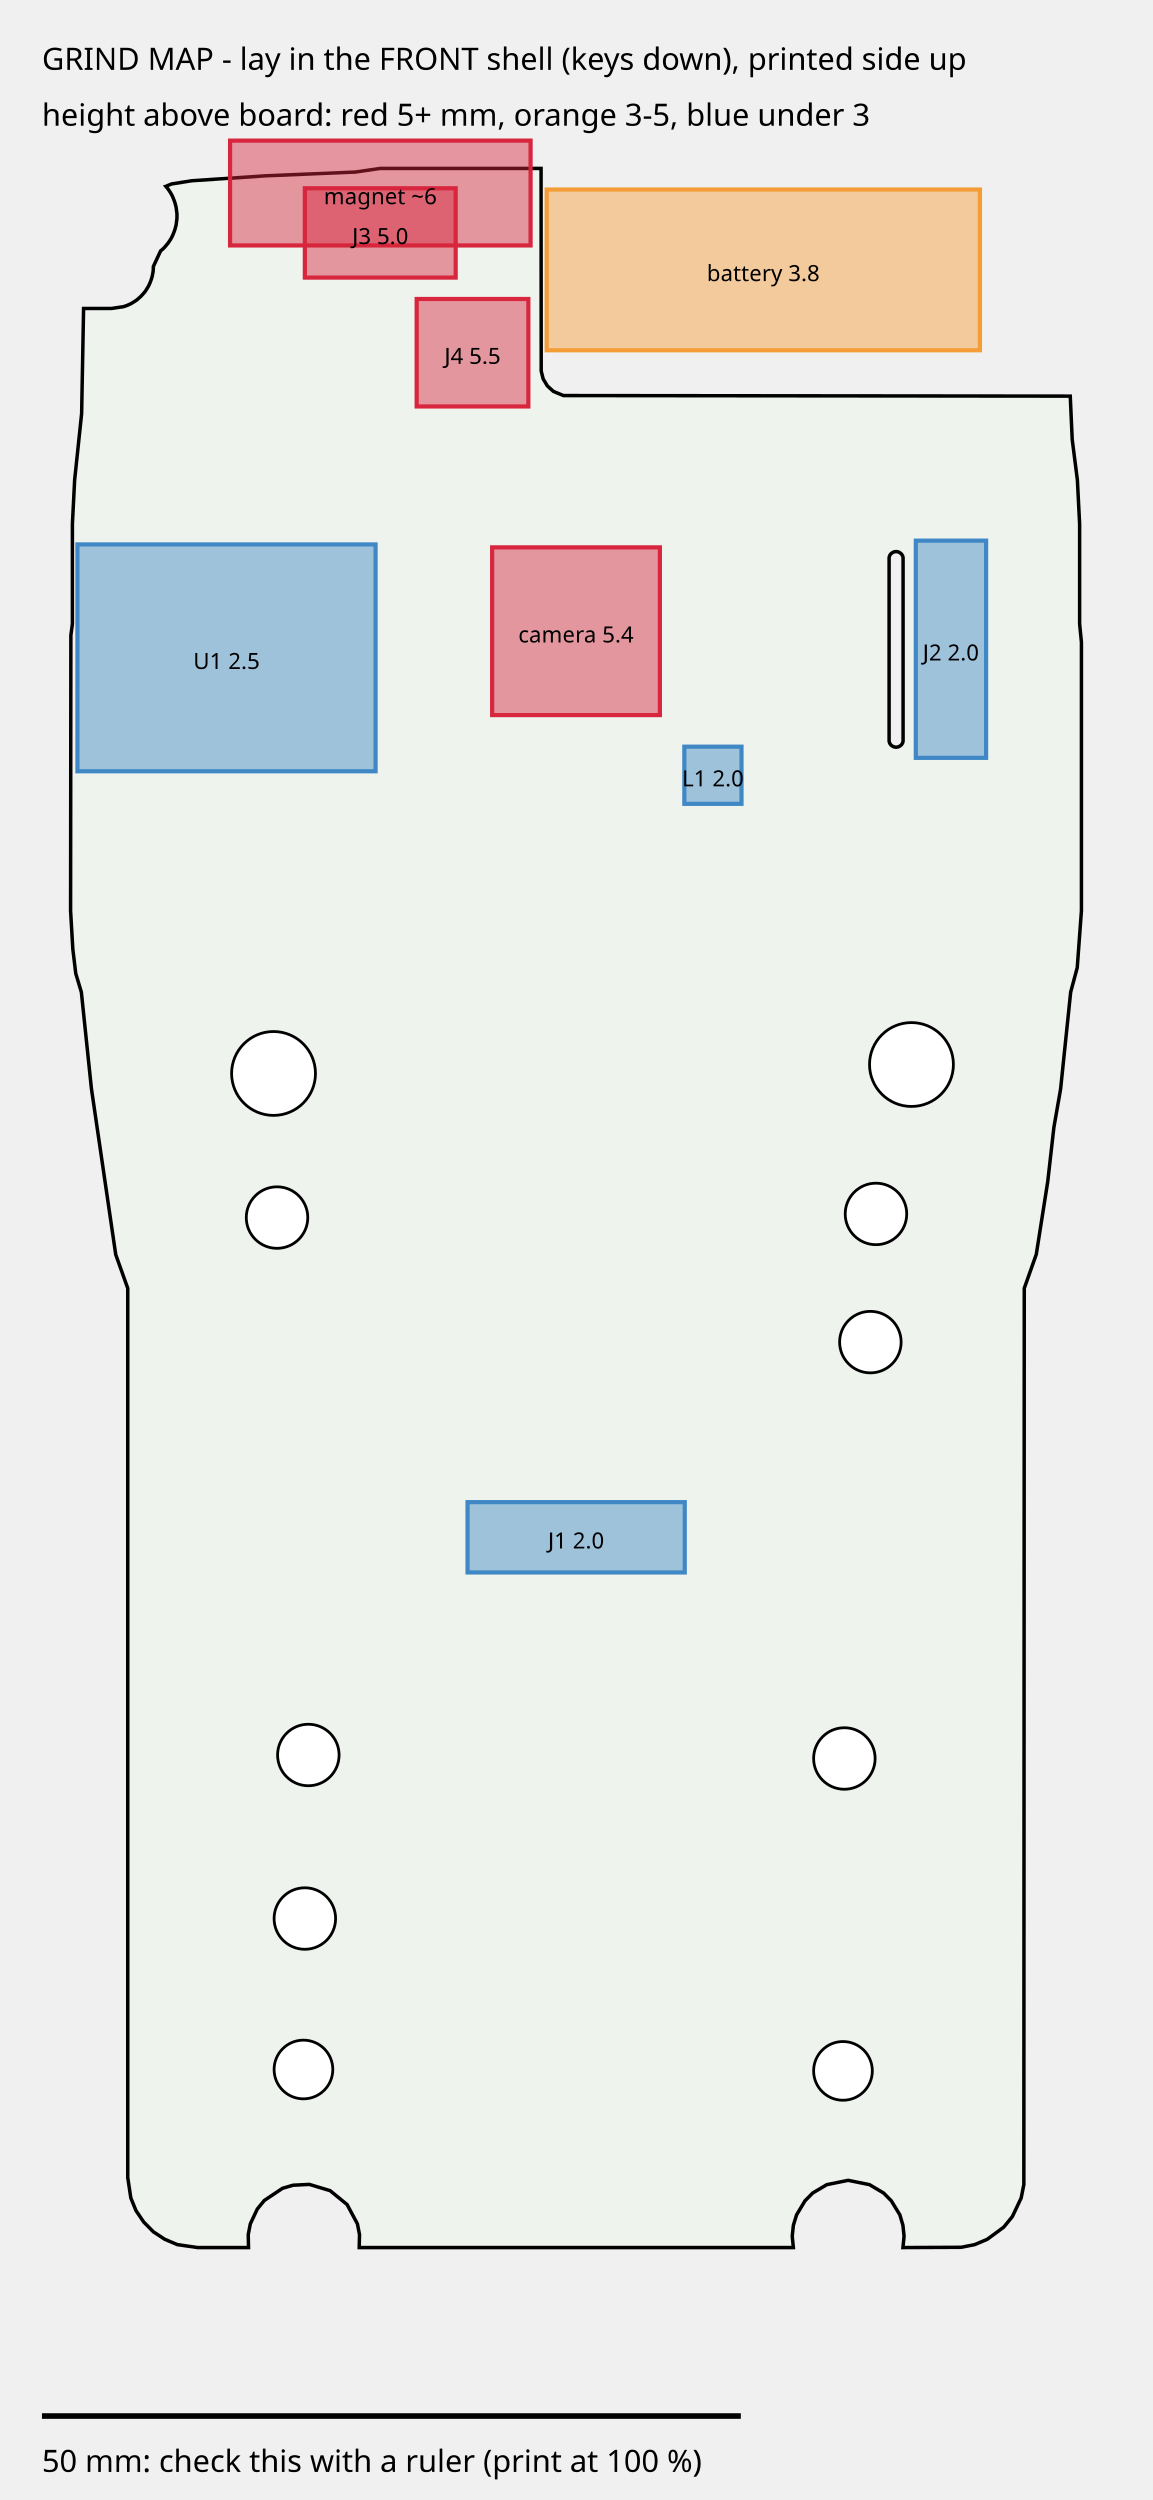
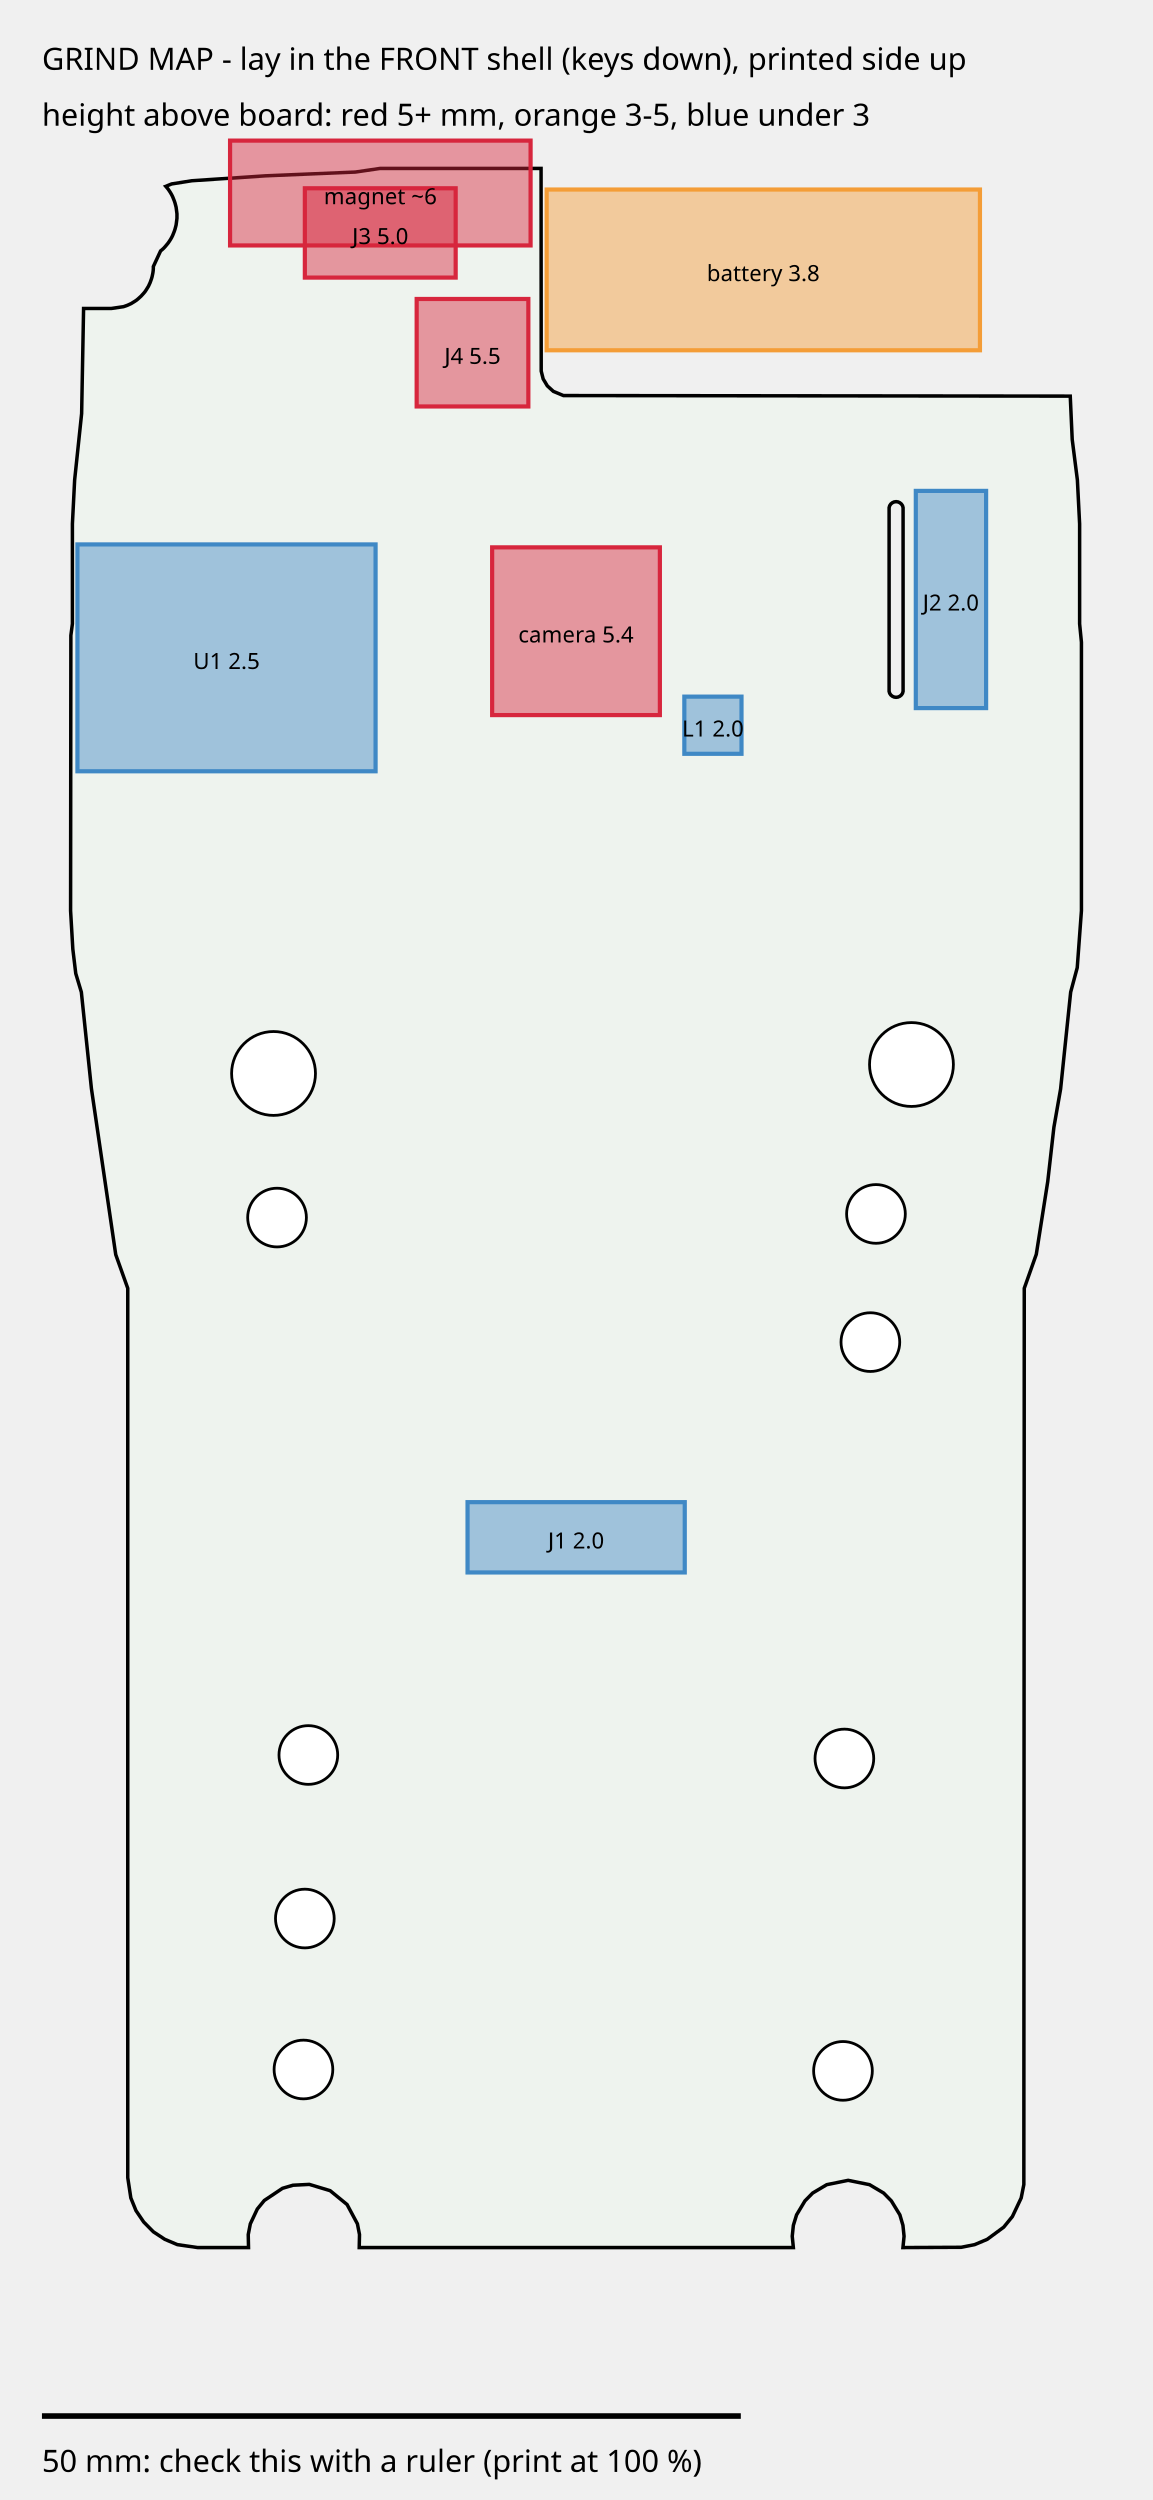
<svg xmlns="http://www.w3.org/2000/svg" width="82.42mm" height="178.86mm" viewBox="108.79 49.94 82.42 178.86">
  <style>.t{font:1.6px sans-serif;text-anchor:middle}.s{font:2.2px sans-serif}</style>
  <g>
-     <path d="M147.51,76.49 L147.65,77.05 L147.95,77.55 L148.38,77.94 L149.10,78.24 L185.36,78.28 L185.50,81.38 L185.87,84.28 L186.03,87.42 L186.03,94.57 L186.16,95.89 L186.16,115.10 L185.86,119.17 L185.39,120.92 L184.67,127.85 L184.19,130.59 L183.75,134.47 L182.93,139.68 L182.07,142.11 L182.04,206.23 L181.85,207.19 L181.22,208.52 L180.60,209.28 L179.42,210.15 L178.52,210.53 L177.56,210.72 L173.39,210.74 L173.47,209.93 L173.39,209.15 L173.17,208.40 L172.56,207.40 L172.01,206.84 L171.00,206.24 L169.47,205.93 L167.94,206.24 L166.93,206.84 L166.38,207.40 L165.78,208.40 L165.55,209.15 L165.47,209.93 L165.55,210.74 L134.49,210.74 L134.51,209.81 L134.36,209.04 L133.62,207.66 L132.41,206.67 L130.92,206.22 L129.75,206.28 L129.00,206.50 L127.70,207.37 L127.20,207.98 L126.70,209.04 L126.55,209.81 L126.57,210.74 L122.93,210.74 L121.48,210.53 L120.58,210.15 L119.76,209.61 L119.07,208.91 L118.52,208.10 L118.15,207.19 L117.93,205.74 L117.93,142.11 L117.07,139.70 L115.33,127.82 L114.61,120.92 L114.21,119.59 L114.00,117.84 L113.84,115.10 L113.86,95.40 L113.97,94.57 L113.97,87.42 L114.13,84.28 L114.63,79.53 L114.77,72.01 L116.75,72.01 L117.63,71.88 L117.77,71.83 L117.91,71.78 L118.04,71.72 L118.17,71.66 L118.30,71.58 L118.43,71.50 L118.55,71.42 L118.66,71.33 L118.77,71.23 L118.88,71.13 L118.98,71.02 L119.08,70.91 L119.17,70.80 L119.25,70.68 L119.33,70.55 L119.41,70.42 L119.47,70.29 L119.53,70.16 L119.58,70.02 L119.63,69.88 L119.67,69.74 L119.70,69.60 L119.73,69.45 L119.75,69.30 L119.76,69.16 L119.76,69.01 L120.28,67.89 L120.38,67.81 L120.50,67.70 L120.61,67.58 L120.71,67.46 L120.81,67.34 L120.90,67.21 L120.99,67.07 L121.07,66.93 L121.14,66.79 L121.20,66.64 L121.26,66.49 L121.31,66.34 L121.35,66.19 L121.39,66.03 L121.41,65.88 L121.43,65.72 L121.45,65.56 L121.45,65.40 L121.45,65.24 L121.43,65.08 L121.41,64.92 L121.39,64.77 L121.35,64.61 L121.31,64.46 L121.26,64.31 L121.20,64.16 L121.14,64.01 L121.07,63.87 L120.99,63.73 L120.90,63.59 L120.81,63.46 L120.71,63.34 L120.65,63.27 L121.07,63.10 L122.52,62.87 L127.77,62.52 L134.21,62.25 L135.98,61.99 L147.50,61.99 Z M172.76,89.42 L172.63,89.48 L172.52,89.57 L172.44,89.69 L172.40,89.83 L172.40,89.90 L172.40,102.90 L172.40,102.97 L172.44,103.11 L172.52,103.23 L172.63,103.32 L172.76,103.38 L172.90,103.40 L173.04,103.38 L173.17,103.32 L173.28,103.23 L173.36,103.11 L173.40,102.97 L173.40,102.90 L173.40,89.90 L173.40,89.83 L173.36,89.69 L173.28,89.57 L173.17,89.48 L173.04,89.42 L172.90,89.40 Z" fill="#eef3ee" fill-rule="evenodd" stroke="#000" stroke-width="0.25" />
+     <path d="M147.51,76.49 L147.65,77.05 L147.95,77.55 L148.38,77.94 L149.10,78.24 L185.36,78.28 L185.50,81.38 L185.87,84.28 L186.03,87.42 L186.03,94.57 L186.16,95.89 L186.16,115.10 L185.86,119.17 L185.39,120.92 L184.67,127.85 L184.19,130.59 L183.75,134.47 L182.93,139.68 L182.07,142.11 L182.04,206.23 L181.85,207.19 L181.22,208.52 L180.60,209.28 L179.42,210.15 L178.52,210.53 L177.56,210.72 L173.39,210.74 L173.47,209.93 L173.39,209.15 L173.17,208.40 L172.56,207.40 L172.01,206.84 L171.00,206.24 L169.47,205.93 L167.94,206.24 L166.93,206.84 L166.38,207.40 L165.78,208.40 L165.55,209.15 L165.47,209.93 L165.55,210.74 L134.49,210.74 L134.51,209.81 L134.36,209.04 L133.62,207.66 L132.41,206.67 L130.92,206.22 L129.75,206.28 L129.00,206.50 L127.70,207.37 L127.20,207.98 L126.70,209.04 L126.55,209.81 L126.57,210.74 L122.93,210.74 L121.48,210.53 L120.58,210.15 L119.76,209.61 L119.07,208.91 L118.52,208.10 L118.15,207.19 L117.93,205.74 L117.93,142.11 L117.07,139.70 L115.33,127.82 L114.61,120.92 L114.21,119.59 L114.00,117.84 L113.84,115.10 L113.86,95.40 L113.97,94.57 L113.97,87.42 L114.13,84.28 L114.63,79.53 L114.77,72.01 L116.75,72.01 L117.63,71.88 L117.77,71.83 L117.91,71.78 L118.04,71.72 L118.17,71.66 L118.30,71.58 L118.43,71.50 L118.55,71.42 L118.66,71.33 L118.77,71.23 L118.88,71.13 L118.98,71.02 L119.08,70.91 L119.17,70.80 L119.25,70.68 L119.33,70.55 L119.41,70.42 L119.47,70.29 L119.53,70.16 L119.58,70.02 L119.63,69.88 L119.67,69.74 L119.70,69.60 L119.73,69.45 L119.75,69.30 L119.76,69.16 L119.76,69.01 L120.28,67.89 L120.38,67.81 L120.50,67.70 L120.61,67.58 L120.71,67.46 L120.81,67.34 L120.90,67.21 L120.99,67.07 L121.07,66.93 L121.14,66.79 L121.20,66.64 L121.26,66.49 L121.31,66.34 L121.35,66.19 L121.39,66.03 L121.41,65.88 L121.43,65.72 L121.45,65.56 L121.45,65.40 L121.45,65.24 L121.43,65.08 L121.41,64.92 L121.39,64.77 L121.35,64.61 L121.31,64.46 L121.26,64.31 L121.20,64.16 L121.14,64.01 L121.07,63.87 L120.99,63.73 L120.90,63.59 L120.81,63.46 L120.71,63.34 L120.65,63.27 L121.07,63.10 L122.52,62.87 L127.77,62.52 L134.21,62.25 L135.98,61.99 L147.50,61.99 Z M172.76,85.85 L172.63,85.91 L172.52,86.00 L172.44,86.12 L172.40,86.26 L172.40,86.33 L172.40,99.33 L172.40,99.40 L172.44,99.54 L172.52,99.66 L172.63,99.75 L172.76,99.81 L172.90,99.83 L173.04,99.81 L173.17,99.75 L173.28,99.66 L173.36,99.54 L173.40,99.40 L173.40,99.33 L173.40,86.33 L173.40,86.26 L173.36,86.12 L173.28,86.00 L173.17,85.91 L173.04,85.85 L172.90,85.83 Z" fill="#eef3ee" fill-rule="evenodd" stroke="#000" stroke-width="0.25" />
    <circle cx="128.36" cy="126.74" r="3.00" fill="#fff" stroke="#000" stroke-width="0.2" />
-     <circle cx="130.85" cy="175.50" r="2.20" fill="#fff" stroke="#000" stroke-width="0.2" />
+     <circle cx="130.85" cy="175.50" r="2.10" fill="#fff" stroke="#000" stroke-width="0.2" />
    <circle cx="169.10" cy="198.10" r="2.10" fill="#fff" stroke="#000" stroke-width="0.2" />
    <circle cx="130.50" cy="198.00" r="2.10" fill="#fff" stroke="#000" stroke-width="0.2" />
    <circle cx="174.00" cy="126.10" r="3.00" fill="#fff" stroke="#000" stroke-width="0.2" />
-     <circle cx="171.06" cy="145.96" r="2.20" fill="#fff" stroke="#000" stroke-width="0.2" />
-     <circle cx="130.60" cy="187.20" r="2.20" fill="#fff" stroke="#000" stroke-width="0.2" />
-     <circle cx="128.61" cy="137.05" r="2.20" fill="#fff" stroke="#000" stroke-width="0.2" />
-     <circle cx="169.20" cy="175.75" r="2.20" fill="#fff" stroke="#000" stroke-width="0.2" />
-     <circle cx="171.46" cy="136.79" r="2.20" fill="#fff" stroke="#000" stroke-width="0.2" />
+     <circle cx="171.06" cy="145.96" r="2.10" fill="#fff" stroke="#000" stroke-width="0.2" />
+     <circle cx="130.60" cy="187.20" r="2.10" fill="#fff" stroke="#000" stroke-width="0.2" />
+     <circle cx="128.61" cy="137.05" r="2.10" fill="#fff" stroke="#000" stroke-width="0.2" />
+     <circle cx="169.20" cy="175.75" r="2.10" fill="#fff" stroke="#000" stroke-width="0.2" />
+     <circle cx="171.46" cy="136.79" r="2.10" fill="#fff" stroke="#000" stroke-width="0.2" />
    <rect x="144.00" y="89.10" width="12.00" height="12.00" fill="#d7263d" fill-opacity=".45" stroke="#d7263d" stroke-width="0.3" />
    <rect x="147.90" y="63.50" width="31.00" height="11.50" fill="#f49d37" fill-opacity=".45" stroke="#f49d37" stroke-width="0.3" />
    <rect x="125.25" y="60.00" width="21.50" height="7.50" fill="#d7263d" fill-opacity=".45" stroke="#d7263d" stroke-width="0.3" />
-     <rect x="174.31" y="88.62" width="5.03" height="15.54" fill="#3f88c5" fill-opacity=".45" stroke="#3f88c5" stroke-width="0.3" />
+     <rect x="174.31" y="85.06" width="5.03" height="15.54" fill="#3f88c5" fill-opacity=".45" stroke="#3f88c5" stroke-width="0.3" />
    <rect x="138.60" y="71.33" width="7.99" height="7.69" fill="#d7263d" fill-opacity=".45" stroke="#d7263d" stroke-width="0.3" />
    <rect x="142.24" y="157.41" width="15.54" height="5.03" fill="#3f88c5" fill-opacity=".45" stroke="#3f88c5" stroke-width="0.3" />
-     <rect x="157.75" y="103.36" width="4.09" height="4.09" fill="#3f88c5" fill-opacity=".45" stroke="#3f88c5" stroke-width="0.3" />
+     <rect x="157.75" y="99.78" width="4.09" height="4.09" fill="#3f88c5" fill-opacity=".45" stroke="#3f88c5" stroke-width="0.3" />
    <rect x="130.60" y="63.41" width="10.79" height="6.39" fill="#d7263d" fill-opacity=".45" stroke="#d7263d" stroke-width="0.3" />
    <rect x="114.33" y="88.89" width="21.33" height="16.23" fill="#3f88c5" fill-opacity=".45" stroke="#3f88c5" stroke-width="0.3" />
  </g>
  <text class="t" x="150.00" y="95.90">camera 5.4</text>
  <text class="t" x="163.40" y="70.05">battery 3.8</text>
  <text class="t" x="136.00" y="64.55">magnet ~6</text>
-   <text class="t" x="176.82" y="97.19">J2 2.0</text>
+   <text class="t" x="176.82" y="93.62">J2 2.0</text>
  <text class="t" x="142.60" y="75.97">J4 5.5</text>
  <text class="t" x="150.01" y="160.72">J1 2.0</text>
-   <text class="t" x="159.80" y="106.20">L1 2.0</text>
+   <text class="t" x="159.80" y="102.63">L1 2.0</text>
  <text class="t" x="136.00" y="67.40">J3 5.0</text>
  <text class="t" x="125.00" y="97.80">U1 2.5</text>
  <text class="s" x="111.791" y="54.937" style="text-anchor:start">GRIND MAP - lay in the FRONT shell (keys down), printed side up</text>
  <text class="s" x="111.791" y="58.937" style="text-anchor:start">height above board: red 5+ mm, orange 3-5, blue under 3</text>
  <g>
    <line x1="111.791" y1="222.793" x2="161.791" y2="222.793" stroke="#000" stroke-width="0.4" />
    <text class="s" x="111.791" y="226.793" style="text-anchor:start">50 mm: check this with a ruler (print at 100 %)</text>
  </g>
</svg>
